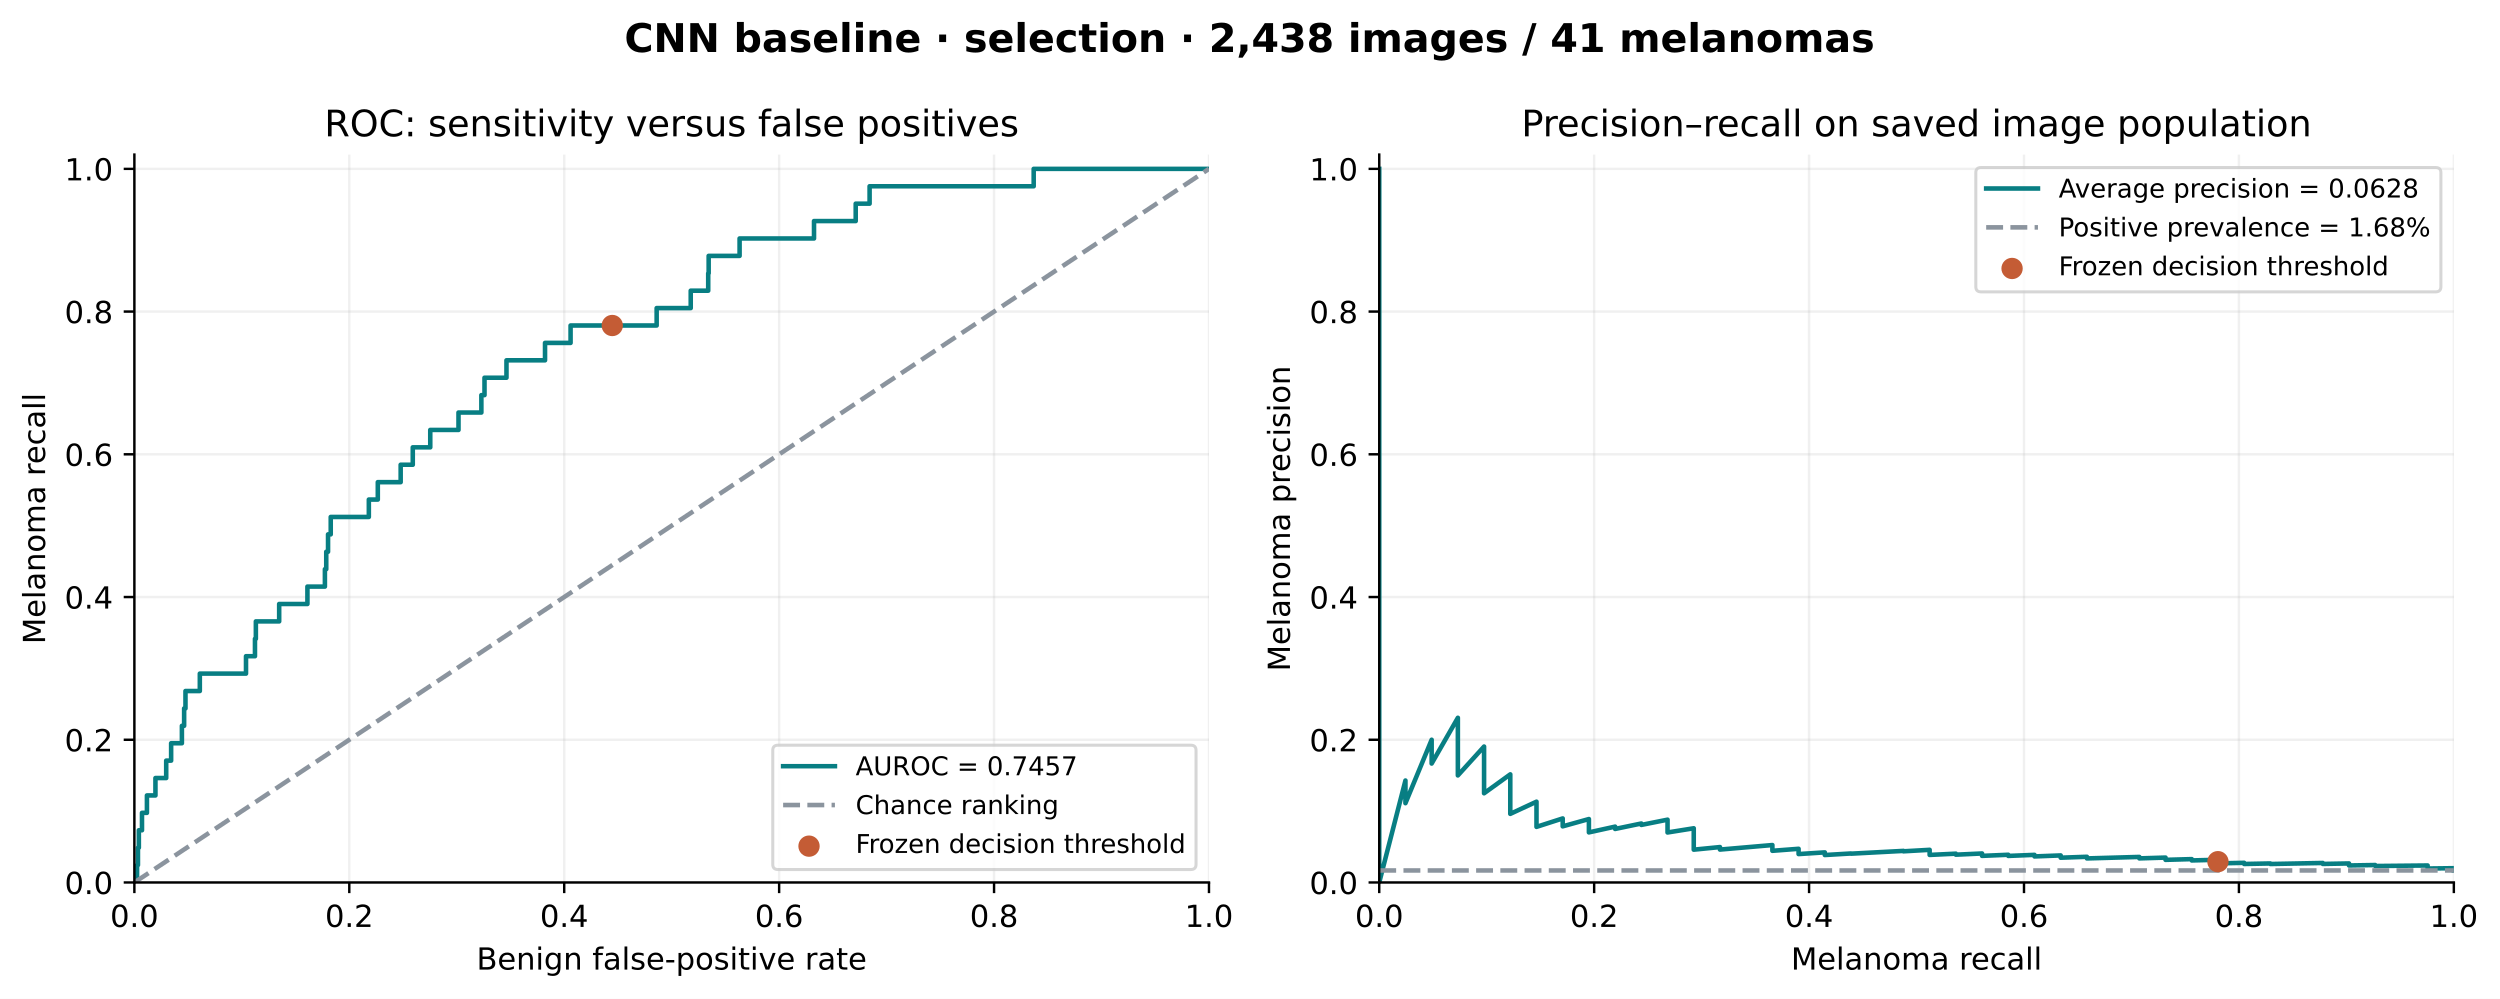
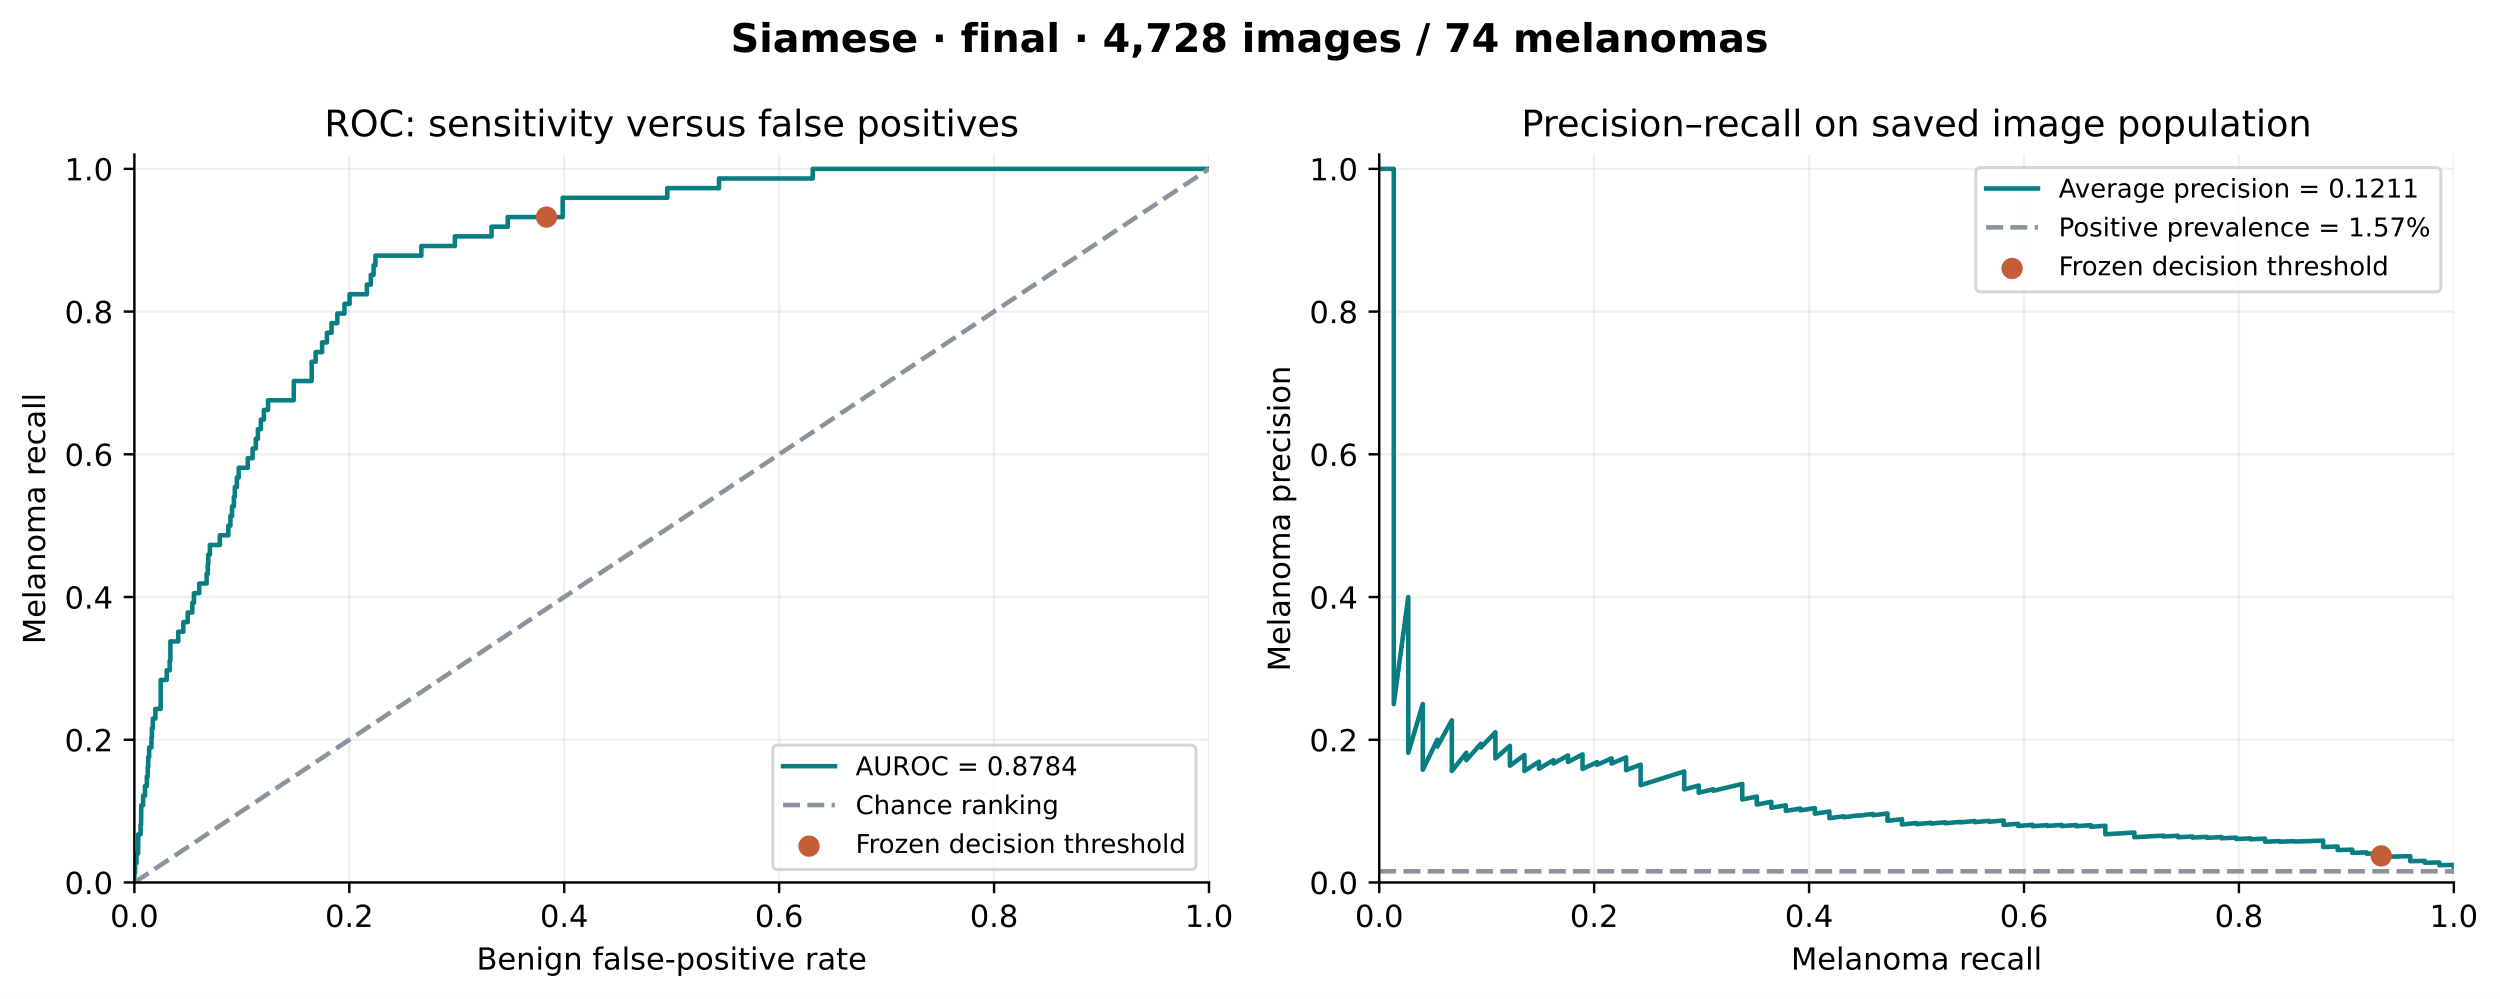
<svg xmlns="http://www.w3.org/2000/svg" xmlns:xlink="http://www.w3.org/1999/xlink" width="820.573pt" height="327.854pt" viewBox="0 0 820.573 327.854" version="1.1">
  <defs>
    <style type="text/css">*{stroke-linejoin: round; stroke-linecap: butt}</style>
  </defs>
  <g id="figure_1">
    <g id="patch_1">
      <path d="M 0 327.854  L 820.573 327.854  L 820.573 0  L 0 0  z " style="fill: #ffffff" />
    </g>
    <g id="axes_1">
      <g id="patch_2">
        <path d="M 44.104 289.654  L 396.822 289.654  L 396.822 50.739  L 44.104 50.739  z " style="fill: #ffffff" />
      </g>
      <g id="matplotlib.axis_1">
        <g id="xtick_1">
          <g id="line2d_1">
            <path d="M 44.104 289.654  L 44.104 50.739  " clip-path="url(#p0e0fc84653)" style="fill: none; stroke: #b0b0b0; stroke-opacity: 0.18; stroke-width: 0.8; stroke-linecap: square" />
          </g>
          <g id="line2d_2">
            <defs>
              <path id="m1077eda942" d="M 0 0  L 0 3.5  " style="stroke: #000000; stroke-width: 0.8" />
            </defs>
            <g>
              <use xlink:href="#m1077eda942" x="44.104" y="289.654" style="stroke: #000000; stroke-width: 0.8" />
            </g>
          </g>
          <g id="text_1">
            <text style="font-size: 10px; font-family: 'DejaVu Sans', 'Bitstream Vera Sans', 'Computer Modern Sans Serif', 'Lucida Grande', 'Verdana', 'Geneva', 'Lucid', 'Arial', 'Helvetica', 'Avant Garde', sans-serif; text-anchor: middle" x="44.104" y="304.251" transform="rotate(-0 44.10391 304.2513)">0.0</text>
          </g>
        </g>
        <g id="xtick_2">
          <g id="line2d_3">
            <path d="M 114.647 289.654  L 114.647 50.739  " clip-path="url(#p0e0fc84653)" style="fill: none; stroke: #b0b0b0; stroke-opacity: 0.18; stroke-width: 0.8; stroke-linecap: square" />
          </g>
          <g id="line2d_4">
            <g>
              <use xlink:href="#m1077eda942" x="114.647" y="289.654" style="stroke: #000000; stroke-width: 0.8" />
            </g>
          </g>
          <g id="text_2">
            <text style="font-size: 10px; font-family: 'DejaVu Sans', 'Bitstream Vera Sans', 'Computer Modern Sans Serif', 'Lucida Grande', 'Verdana', 'Geneva', 'Lucid', 'Arial', 'Helvetica', 'Avant Garde', sans-serif; text-anchor: middle" x="114.647" y="304.251" transform="rotate(-0 114.6474 304.2513)">0.2</text>
          </g>
        </g>
        <g id="xtick_3">
          <g id="line2d_5">
            <path d="M 185.191 289.654  L 185.191 50.739  " clip-path="url(#p0e0fc84653)" style="fill: none; stroke: #b0b0b0; stroke-opacity: 0.18; stroke-width: 0.8; stroke-linecap: square" />
          </g>
          <g id="line2d_6">
            <g>
              <use xlink:href="#m1077eda942" x="185.191" y="289.654" style="stroke: #000000; stroke-width: 0.8" />
            </g>
          </g>
          <g id="text_3">
            <text style="font-size: 10px; font-family: 'DejaVu Sans', 'Bitstream Vera Sans', 'Computer Modern Sans Serif', 'Lucida Grande', 'Verdana', 'Geneva', 'Lucid', 'Arial', 'Helvetica', 'Avant Garde', sans-serif; text-anchor: middle" x="185.191" y="304.251" transform="rotate(-0 185.191 304.2513)">0.4</text>
          </g>
        </g>
        <g id="xtick_4">
          <g id="line2d_7">
            <path d="M 255.734 289.654  L 255.734 50.739  " clip-path="url(#p0e0fc84653)" style="fill: none; stroke: #b0b0b0; stroke-opacity: 0.18; stroke-width: 0.8; stroke-linecap: square" />
          </g>
          <g id="line2d_8">
            <g>
              <use xlink:href="#m1077eda942" x="255.734" y="289.654" style="stroke: #000000; stroke-width: 0.8" />
            </g>
          </g>
          <g id="text_4">
            <text style="font-size: 10px; font-family: 'DejaVu Sans', 'Bitstream Vera Sans', 'Computer Modern Sans Serif', 'Lucida Grande', 'Verdana', 'Geneva', 'Lucid', 'Arial', 'Helvetica', 'Avant Garde', sans-serif; text-anchor: middle" x="255.734" y="304.251" transform="rotate(-0 255.7345 304.2513)">0.6</text>
          </g>
        </g>
        <g id="xtick_5">
          <g id="line2d_9">
            <path d="M 326.278 289.654  L 326.278 50.739  " clip-path="url(#p0e0fc84653)" style="fill: none; stroke: #b0b0b0; stroke-opacity: 0.18; stroke-width: 0.8; stroke-linecap: square" />
          </g>
          <g id="line2d_10">
            <g>
              <use xlink:href="#m1077eda942" x="326.278" y="289.654" style="stroke: #000000; stroke-width: 0.8" />
            </g>
          </g>
          <g id="text_5">
            <text style="font-size: 10px; font-family: 'DejaVu Sans', 'Bitstream Vera Sans', 'Computer Modern Sans Serif', 'Lucida Grande', 'Verdana', 'Geneva', 'Lucid', 'Arial', 'Helvetica', 'Avant Garde', sans-serif; text-anchor: middle" x="326.278" y="304.251" transform="rotate(-0 326.278 304.2513)">0.8</text>
          </g>
        </g>
        <g id="xtick_6">
          <g id="line2d_11">
            <path d="M 396.822 289.654  L 396.822 50.739  " clip-path="url(#p0e0fc84653)" style="fill: none; stroke: #b0b0b0; stroke-opacity: 0.18; stroke-width: 0.8; stroke-linecap: square" />
          </g>
          <g id="line2d_12">
            <g>
              <use xlink:href="#m1077eda942" x="396.822" y="289.654" style="stroke: #000000; stroke-width: 0.8" />
            </g>
          </g>
          <g id="text_6">
            <text style="font-size: 10px; font-family: 'DejaVu Sans', 'Bitstream Vera Sans', 'Computer Modern Sans Serif', 'Lucida Grande', 'Verdana', 'Geneva', 'Lucid', 'Arial', 'Helvetica', 'Avant Garde', sans-serif; text-anchor: middle" x="396.822" y="304.251" transform="rotate(-0 396.8216 304.2513)">1.0</text>
          </g>
        </g>
        <g id="text_7">
          <text style="font-size: 10px; font-family: 'DejaVu Sans', 'Bitstream Vera Sans', 'Computer Modern Sans Serif', 'Lucida Grande', 'Verdana', 'Geneva', 'Lucid', 'Arial', 'Helvetica', 'Avant Garde', sans-serif; text-anchor: middle" x="220.463" y="318.252" transform="rotate(-0 220.4627 318.2521)">Benign false-positive rate</text>
        </g>
      </g>
      <g id="matplotlib.axis_2">
        <g id="ytick_1">
          <g id="line2d_13">
            <path d="M 44.104 289.654  L 396.822 289.654  " clip-path="url(#p0e0fc84653)" style="fill: none; stroke: #b0b0b0; stroke-opacity: 0.18; stroke-width: 0.8; stroke-linecap: square" />
          </g>
          <g id="line2d_14">
            <defs>
              <path id="m464cf8902a" d="M 0 0  L -3.5 0  " style="stroke: #000000; stroke-width: 0.8" />
            </defs>
            <g>
              <use xlink:href="#m464cf8902a" x="44.104" y="289.654" style="stroke: #000000; stroke-width: 0.8" />
            </g>
          </g>
          <g id="text_8">
            <text style="font-size: 10px; font-family: 'DejaVu Sans', 'Bitstream Vera Sans', 'Computer Modern Sans Serif', 'Lucida Grande', 'Verdana', 'Geneva', 'Lucid', 'Arial', 'Helvetica', 'Avant Garde', sans-serif; text-anchor: end" x="37.104" y="293.452" transform="rotate(-0 37.10391 293.4525)">0.0</text>
          </g>
        </g>
        <g id="ytick_2">
          <g id="line2d_15">
            <path d="M 44.104 242.808  L 396.822 242.808  " clip-path="url(#p0e0fc84653)" style="fill: none; stroke: #b0b0b0; stroke-opacity: 0.18; stroke-width: 0.8; stroke-linecap: square" />
          </g>
          <g id="line2d_16">
            <g>
              <use xlink:href="#m464cf8902a" x="44.104" y="242.808" style="stroke: #000000; stroke-width: 0.8" />
            </g>
          </g>
          <g id="text_9">
            <text style="font-size: 10px; font-family: 'DejaVu Sans', 'Bitstream Vera Sans', 'Computer Modern Sans Serif', 'Lucida Grande', 'Verdana', 'Geneva', 'Lucid', 'Arial', 'Helvetica', 'Avant Garde', sans-serif; text-anchor: end" x="37.104" y="246.606" transform="rotate(-0 37.10391 246.6065)">0.2</text>
          </g>
        </g>
        <g id="ytick_3">
          <g id="line2d_17">
            <path d="M 44.104 195.962  L 396.822 195.962  " clip-path="url(#p0e0fc84653)" style="fill: none; stroke: #b0b0b0; stroke-opacity: 0.18; stroke-width: 0.8; stroke-linecap: square" />
          </g>
          <g id="line2d_18">
            <g>
              <use xlink:href="#m464cf8902a" x="44.104" y="195.962" style="stroke: #000000; stroke-width: 0.8" />
            </g>
          </g>
          <g id="text_10">
            <text style="font-size: 10px; font-family: 'DejaVu Sans', 'Bitstream Vera Sans', 'Computer Modern Sans Serif', 'Lucida Grande', 'Verdana', 'Geneva', 'Lucid', 'Arial', 'Helvetica', 'Avant Garde', sans-serif; text-anchor: end" x="37.104" y="199.76" transform="rotate(-0 37.10391 199.7605)">0.4</text>
          </g>
        </g>
        <g id="ytick_4">
          <g id="line2d_19">
            <path d="M 44.104 149.116  L 396.822 149.116  " clip-path="url(#p0e0fc84653)" style="fill: none; stroke: #b0b0b0; stroke-opacity: 0.18; stroke-width: 0.8; stroke-linecap: square" />
          </g>
          <g id="line2d_20">
            <g>
              <use xlink:href="#m464cf8902a" x="44.104" y="149.116" style="stroke: #000000; stroke-width: 0.8" />
            </g>
          </g>
          <g id="text_11">
            <text style="font-size: 10px; font-family: 'DejaVu Sans', 'Bitstream Vera Sans', 'Computer Modern Sans Serif', 'Lucida Grande', 'Verdana', 'Geneva', 'Lucid', 'Arial', 'Helvetica', 'Avant Garde', sans-serif; text-anchor: end" x="37.104" y="152.914" transform="rotate(-0 37.10391 152.9145)">0.6</text>
          </g>
        </g>
        <g id="ytick_5">
          <g id="line2d_21">
            <path d="M 44.104 102.27  L 396.822 102.27  " clip-path="url(#p0e0fc84653)" style="fill: none; stroke: #b0b0b0; stroke-opacity: 0.18; stroke-width: 0.8; stroke-linecap: square" />
          </g>
          <g id="line2d_22">
            <g>
              <use xlink:href="#m464cf8902a" x="44.104" y="102.27" style="stroke: #000000; stroke-width: 0.8" />
            </g>
          </g>
          <g id="text_12">
            <text style="font-size: 10px; font-family: 'DejaVu Sans', 'Bitstream Vera Sans', 'Computer Modern Sans Serif', 'Lucida Grande', 'Verdana', 'Geneva', 'Lucid', 'Arial', 'Helvetica', 'Avant Garde', sans-serif; text-anchor: end" x="37.104" y="106.068" transform="rotate(-0 37.10391 106.0685)">0.8</text>
          </g>
        </g>
        <g id="ytick_6">
          <g id="line2d_23">
            <path d="M 44.104 55.424  L 396.822 55.424  " clip-path="url(#p0e0fc84653)" style="fill: none; stroke: #b0b0b0; stroke-opacity: 0.18; stroke-width: 0.8; stroke-linecap: square" />
          </g>
          <g id="line2d_24">
            <g>
              <use xlink:href="#m464cf8902a" x="44.104" y="55.424" style="stroke: #000000; stroke-width: 0.8" />
            </g>
          </g>
          <g id="text_13">
            <text style="font-size: 10px; font-family: 'DejaVu Sans', 'Bitstream Vera Sans', 'Computer Modern Sans Serif', 'Lucida Grande', 'Verdana', 'Geneva', 'Lucid', 'Arial', 'Helvetica', 'Avant Garde', sans-serif; text-anchor: end" x="37.104" y="59.222" transform="rotate(-0 37.10391 59.22248)">1.0</text>
          </g>
        </g>
        <g id="text_14">
          <text style="font-size: 10px; font-family: 'DejaVu Sans', 'Bitstream Vera Sans', 'Computer Modern Sans Serif', 'Lucida Grande', 'Verdana', 'Geneva', 'Lucid', 'Arial', 'Helvetica', 'Avant Garde', sans-serif; text-anchor: middle" x="14.798" y="170.196" transform="rotate(-90 14.79844 170.1964)">Melanoma recall</text>
        </g>
      </g>
      <g id="line2d_25">
-         <path d="M 44.104 289.654  L 44.251 289.654  L 44.987 289.654  L 44.987 283.941  L 45.281 283.941  L 45.281 278.228  L 45.575 278.228  L 45.575 272.515  L 46.605 272.515  L 46.605 266.802  L 48.224 266.802  L 48.224 261.089  L 51.02 261.089  L 51.02 255.376  L 54.552 255.376  L 54.552 249.663  L 56.17 249.663  L 56.17 243.95  L 59.702 243.95  L 59.702 238.237  L 60.438 238.237  L 60.438 232.524  L 60.879 232.524  L 60.879 226.811  L 65.588 226.811  L 65.588 221.099  L 80.744 221.099  L 80.744 215.386  L 83.687 215.386  L 83.687 209.673  L 83.981 209.673  L 83.981 203.96  L 91.633 203.96  L 91.633 198.247  L 100.904 198.247  L 100.904 192.534  L 106.642 192.534  L 106.642 186.821  L 107.084 186.821  L 107.084 181.108  L 107.673 181.108  L 107.673 175.395  L 108.555 175.395  L 108.555 169.682  L 121.063 169.682  L 121.063 163.969  L 124.006 163.969  L 124.006 158.256  L 131.511 158.256  L 131.511 152.543  L 135.484 152.543  L 135.484 146.83  L 141.223 146.83  L 141.223 141.118  L 150.493 141.118  L 150.493 135.405  L 157.998 135.405  L 157.998 129.692  L 159.028 129.692  L 159.028 123.979  L 166.238 123.979  L 166.238 118.266  L 178.893 118.266  L 178.893 112.553  L 187.28 112.553  L 187.28 106.84  L 213.62 106.84  L 213.915 106.84  L 215.533 106.84  L 215.533 101.127  L 226.717 101.127  L 226.717 95.414  L 232.455 95.414  L 232.455 89.701  L 232.603 89.701  L 232.603 83.988  L 242.756 83.988  L 242.756 78.275  L 267.183 78.275  L 267.183 72.562  L 280.868 72.562  L 280.868 66.85  L 285.429 66.85  L 285.429 61.137  L 339.286 61.137  L 339.286 55.424  L 396.822 55.424  " clip-path="url(#p0e0fc84653)" style="fill: none; stroke: #087e83; stroke-width: 1.5; stroke-linecap: square" />
+         <path d="M 44.104 289.654  L 44.104 286.488  L 44.331 286.488  L 44.331 283.323  L 44.786 283.323  L 44.786 280.158  L 45.317 280.158  L 45.392 273.827  L 46.15 273.827  L 46.15 270.662  L 46.302 270.662  L 46.378 264.331  L 46.984 264.331  L 46.984 261.166  L 47.59 261.166  L 47.59 258.001  L 48.196 258.001  L 48.196 254.836  L 48.5 254.836  L 48.5 251.67  L 48.651 251.67  L 48.651 248.505  L 48.954 248.505  L 48.954 245.34  L 49.712 245.34  L 49.712 242.175  L 49.864 242.175  L 49.864 239.009  L 50.167 239.009  L 50.167 235.844  L 51.001 235.844  L 51.001 232.679  L 52.744 232.679  L 52.744 223.183  L 54.714 223.183  L 54.714 220.018  L 55.699 220.018  L 55.699 216.852  L 55.927 216.852  L 55.927 210.522  L 58.504 210.522  L 58.504 207.357  L 60.171 207.357  L 60.171 204.191  L 61.611 204.191  L 61.611 201.026  L 63.127 201.026  L 63.127 197.861  L 63.657 197.861  L 63.657 194.696  L 65.4 194.696  L 65.4 191.53  L 67.826 191.53  L 67.826 188.365  L 68.205 188.365  L 68.205 185.2  L 68.356 185.2  L 68.356 182.034  L 68.887 182.034  L 68.887 178.869  L 72.145 178.869  L 72.145 175.704  L 74.95 175.704  L 74.95 172.539  L 75.632 172.539  L 75.632 169.373  L 76.162 169.373  L 76.162 166.208  L 76.769 166.208  L 76.769 163.043  L 77.072 163.043  L 77.072 159.878  L 77.754 159.878  L 77.754 156.712  L 78.36 156.712  L 78.36 153.547  L 81.316 153.547  L 81.316 150.382  L 82.907 150.382  L 82.907 147.216  L 83.968 147.216  L 83.968 144.051  L 84.651 144.051  L 84.651 140.886  L 85.636 140.886  L 85.636 137.721  L 86.621 137.721  L 86.621 134.555  L 87.985 134.555  L 87.985 131.39  L 96.398 131.39  L 96.473 125.06  L 102.309 125.06  L 102.309 118.729  L 103.598 118.729  L 103.598 115.564  L 105.72 115.564  L 105.72 112.399  L 107.311 112.399  L 107.311 109.233  L 108.827 109.233  L 108.827 106.068  L 110.722 106.068  L 110.722 102.903  L 113.071 102.903  L 113.071 99.737  L 114.738 99.737  L 114.738 96.572  L 120.422 96.572  L 120.422 93.407  L 121.711 93.407  L 121.711 90.242  L 122.62 90.242  L 122.62 87.076  L 123.227 87.076  L 123.227 83.911  L 138.308 83.911  L 138.308 80.746  L 149.298 80.746  L 149.298 77.581  L 161.348 77.581  L 161.348 74.415  L 166.653 74.415  L 166.653 71.25  L 184.691 71.25  L 184.691 64.919  L 219.023 64.919  L 219.023 61.754  L 235.999 61.754  L 235.999 58.589  L 266.769 58.589  L 266.769 55.424  L 396.822 55.424  L 396.822 55.424  " clip-path="url(#p0e0fc84653)" style="fill: none; stroke: #087e83; stroke-width: 1.5; stroke-linecap: square" />
      </g>
      <g id="line2d_26">
        <path d="M 44.104 289.654  L 396.822 55.424  " clip-path="url(#p0e0fc84653)" style="fill: none; stroke-dasharray: 5.55,2.4; stroke-dashoffset: 0; stroke: #8b949e; stroke-width: 1.5" />
      </g>
      <g id="patch_3">
        <path d="M 44.104 289.654  L 44.104 50.739  " style="fill: none; stroke: #000000; stroke-width: 0.8; stroke-linejoin: miter; stroke-linecap: square" />
      </g>
      <g id="patch_4">
        <path d="M 44.104 289.654  L 396.822 289.654  " style="fill: none; stroke: #000000; stroke-width: 0.8; stroke-linejoin: miter; stroke-linecap: square" />
      </g>
      <g id="PathCollection_1">
        <defs>
          <path id="mec56e2cdd9" d="M 0 3  C 0.796 3 1.559 2.684 2.121 2.121  C 2.684 1.559 3 0.796 3 0  C 3 -0.796 2.684 -1.559 2.121 -2.121  C 1.559 -2.684 0.796 -3 0 -3  C -0.796 -3 -1.559 -2.684 -2.121 -2.121  C -2.684 -1.559 -3 -0.796 -3 0  C -3 0.796 -2.684 1.559 -2.121 2.121  C -1.559 2.684 -0.796 3 0 3  z " style="stroke: #c45c35" />
        </defs>
        <g clip-path="url(#p0e0fc84653)">
-           <use xlink:href="#mec56e2cdd9" x="200.965" y="106.84" style="fill: #c45c35; stroke: #c45c35" />
+           <use xlink:href="#mec56e2cdd9" x="179.386" y="71.25" style="fill: #c45c35; stroke: #c45c35" />
        </g>
      </g>
      <g id="text_15">
        <text style="font-size: 12px; font-family: 'DejaVu Sans', 'Bitstream Vera Sans', 'Computer Modern Sans Serif', 'Lucida Grande', 'Verdana', 'Geneva', 'Lucid', 'Arial', 'Helvetica', 'Avant Garde', sans-serif; text-anchor: middle" x="220.463" y="44.739" transform="rotate(-0 220.4627 44.73905)">ROC: sensitivity versus false positives</text>
      </g>
      <g id="legend_1">
        <g id="patch_5">
          <path d="M 255.344 285.404  L 390.872 285.404  Q 392.572 285.404 392.572 283.704  L 392.572 246.302  Q 392.572 244.602 390.872 244.602  L 255.344 244.602  Q 253.644 244.602 253.644 246.302  L 253.644 283.704  Q 253.644 285.404 255.344 285.404  z " style="fill: #ffffff; opacity: 0.8; stroke: #cccccc; stroke-linejoin: miter" />
        </g>
        <g id="line2d_27">
          <path d="M 257.044 251.485  L 265.544 251.485  L 274.044 251.485  " style="fill: none; stroke: #087e83; stroke-width: 1.5; stroke-linecap: square" />
        </g>
        <g id="text_16">
-           <text style="font-size: 8.5px; font-family: 'DejaVu Sans', 'Bitstream Vera Sans', 'Computer Modern Sans Serif', 'Lucida Grande', 'Verdana', 'Geneva', 'Lucid', 'Arial', 'Helvetica', 'Avant Garde', sans-serif; text-anchor: start" x="280.844" y="254.46" transform="rotate(-0 280.8444 254.4603)">AUROC = 0.7457</text>
+           <text style="font-size: 8.5px; font-family: 'DejaVu Sans', 'Bitstream Vera Sans', 'Computer Modern Sans Serif', 'Lucida Grande', 'Verdana', 'Geneva', 'Lucid', 'Arial', 'Helvetica', 'Avant Garde', sans-serif; text-anchor: start" x="280.844" y="254.46" transform="rotate(-0 280.8444 254.4603)">AUROC = 0.8784</text>
        </g>
        <g id="line2d_28">
          <path d="M 257.044 264.236  L 265.544 264.236  L 274.044 264.236  " style="fill: none; stroke-dasharray: 5.55,2.4; stroke-dashoffset: 0; stroke: #8b949e; stroke-width: 1.5" />
        </g>
        <g id="text_17">
          <text style="font-size: 8.5px; font-family: 'DejaVu Sans', 'Bitstream Vera Sans', 'Computer Modern Sans Serif', 'Lucida Grande', 'Verdana', 'Geneva', 'Lucid', 'Arial', 'Helvetica', 'Avant Garde', sans-serif; text-anchor: start" x="280.844" y="267.211" transform="rotate(-0 280.8444 267.211)">Chance ranking</text>
        </g>
        <g id="PathCollection_2">
          <g>
            <use xlink:href="#mec56e2cdd9" x="265.544" y="277.73" style="fill: #c45c35; stroke: #c45c35" />
          </g>
        </g>
        <g id="text_18">
          <text style="font-size: 8.5px; font-family: 'DejaVu Sans', 'Bitstream Vera Sans', 'Computer Modern Sans Serif', 'Lucida Grande', 'Verdana', 'Geneva', 'Lucid', 'Arial', 'Helvetica', 'Avant Garde', sans-serif; text-anchor: start" x="280.844" y="279.962" transform="rotate(-0 280.8444 279.9617)">Frozen decision threshold</text>
        </g>
      </g>
    </g>
    <g id="axes_2">
      <g id="patch_6">
        <path d="M 452.704 289.654  L 805.422 289.654  L 805.422 50.739  L 452.704 50.739  z " style="fill: #ffffff" />
      </g>
      <g id="matplotlib.axis_3">
        <g id="xtick_7">
          <g id="line2d_29">
            <path d="M 452.704 289.654  L 452.704 50.739  " clip-path="url(#p3bf6900cdc)" style="fill: none; stroke: #b0b0b0; stroke-opacity: 0.18; stroke-width: 0.8; stroke-linecap: square" />
          </g>
          <g id="line2d_30">
            <g>
              <use xlink:href="#m1077eda942" x="452.704" y="289.654" style="stroke: #000000; stroke-width: 0.8" />
            </g>
          </g>
          <g id="text_19">
            <text style="font-size: 10px; font-family: 'DejaVu Sans', 'Bitstream Vera Sans', 'Computer Modern Sans Serif', 'Lucida Grande', 'Verdana', 'Geneva', 'Lucid', 'Arial', 'Helvetica', 'Avant Garde', sans-serif; text-anchor: middle" x="452.704" y="304.251" transform="rotate(-0 452.7039 304.2513)">0.0</text>
          </g>
        </g>
        <g id="xtick_8">
          <g id="line2d_31">
            <path d="M 523.247 289.654  L 523.247 50.739  " clip-path="url(#p3bf6900cdc)" style="fill: none; stroke: #b0b0b0; stroke-opacity: 0.18; stroke-width: 0.8; stroke-linecap: square" />
          </g>
          <g id="line2d_32">
            <g>
              <use xlink:href="#m1077eda942" x="523.247" y="289.654" style="stroke: #000000; stroke-width: 0.8" />
            </g>
          </g>
          <g id="text_20">
            <text style="font-size: 10px; font-family: 'DejaVu Sans', 'Bitstream Vera Sans', 'Computer Modern Sans Serif', 'Lucida Grande', 'Verdana', 'Geneva', 'Lucid', 'Arial', 'Helvetica', 'Avant Garde', sans-serif; text-anchor: middle" x="523.247" y="304.251" transform="rotate(-0 523.2474 304.2513)">0.2</text>
          </g>
        </g>
        <g id="xtick_9">
          <g id="line2d_33">
            <path d="M 593.791 289.654  L 593.791 50.739  " clip-path="url(#p3bf6900cdc)" style="fill: none; stroke: #b0b0b0; stroke-opacity: 0.18; stroke-width: 0.8; stroke-linecap: square" />
          </g>
          <g id="line2d_34">
            <g>
              <use xlink:href="#m1077eda942" x="593.791" y="289.654" style="stroke: #000000; stroke-width: 0.8" />
            </g>
          </g>
          <g id="text_21">
            <text style="font-size: 10px; font-family: 'DejaVu Sans', 'Bitstream Vera Sans', 'Computer Modern Sans Serif', 'Lucida Grande', 'Verdana', 'Geneva', 'Lucid', 'Arial', 'Helvetica', 'Avant Garde', sans-serif; text-anchor: middle" x="593.791" y="304.251" transform="rotate(-0 593.791 304.2513)">0.4</text>
          </g>
        </g>
        <g id="xtick_10">
          <g id="line2d_35">
            <path d="M 664.335 289.654  L 664.335 50.739  " clip-path="url(#p3bf6900cdc)" style="fill: none; stroke: #b0b0b0; stroke-opacity: 0.18; stroke-width: 0.8; stroke-linecap: square" />
          </g>
          <g id="line2d_36">
            <g>
              <use xlink:href="#m1077eda942" x="664.335" y="289.654" style="stroke: #000000; stroke-width: 0.8" />
            </g>
          </g>
          <g id="text_22">
            <text style="font-size: 10px; font-family: 'DejaVu Sans', 'Bitstream Vera Sans', 'Computer Modern Sans Serif', 'Lucida Grande', 'Verdana', 'Geneva', 'Lucid', 'Arial', 'Helvetica', 'Avant Garde', sans-serif; text-anchor: middle" x="664.335" y="304.251" transform="rotate(-0 664.3345 304.2513)">0.6</text>
          </g>
        </g>
        <g id="xtick_11">
          <g id="line2d_37">
            <path d="M 734.878 289.654  L 734.878 50.739  " clip-path="url(#p3bf6900cdc)" style="fill: none; stroke: #b0b0b0; stroke-opacity: 0.18; stroke-width: 0.8; stroke-linecap: square" />
          </g>
          <g id="line2d_38">
            <g>
              <use xlink:href="#m1077eda942" x="734.878" y="289.654" style="stroke: #000000; stroke-width: 0.8" />
            </g>
          </g>
          <g id="text_23">
            <text style="font-size: 10px; font-family: 'DejaVu Sans', 'Bitstream Vera Sans', 'Computer Modern Sans Serif', 'Lucida Grande', 'Verdana', 'Geneva', 'Lucid', 'Arial', 'Helvetica', 'Avant Garde', sans-serif; text-anchor: middle" x="734.878" y="304.251" transform="rotate(-0 734.878 304.2513)">0.8</text>
          </g>
        </g>
        <g id="xtick_12">
          <g id="line2d_39">
            <path d="M 805.422 289.654  L 805.422 50.739  " clip-path="url(#p3bf6900cdc)" style="fill: none; stroke: #b0b0b0; stroke-opacity: 0.18; stroke-width: 0.8; stroke-linecap: square" />
          </g>
          <g id="line2d_40">
            <g>
              <use xlink:href="#m1077eda942" x="805.422" y="289.654" style="stroke: #000000; stroke-width: 0.8" />
            </g>
          </g>
          <g id="text_24">
            <text style="font-size: 10px; font-family: 'DejaVu Sans', 'Bitstream Vera Sans', 'Computer Modern Sans Serif', 'Lucida Grande', 'Verdana', 'Geneva', 'Lucid', 'Arial', 'Helvetica', 'Avant Garde', sans-serif; text-anchor: middle" x="805.422" y="304.251" transform="rotate(-0 805.4216 304.2513)">1.0</text>
          </g>
        </g>
        <g id="text_25">
          <text style="font-size: 10px; font-family: 'DejaVu Sans', 'Bitstream Vera Sans', 'Computer Modern Sans Serif', 'Lucida Grande', 'Verdana', 'Geneva', 'Lucid', 'Arial', 'Helvetica', 'Avant Garde', sans-serif; text-anchor: middle" x="629.063" y="318.252" transform="rotate(-0 629.0627 318.2521)">Melanoma recall</text>
        </g>
      </g>
      <g id="matplotlib.axis_4">
        <g id="ytick_7">
          <g id="line2d_41">
            <path d="M 452.704 289.654  L 805.422 289.654  " clip-path="url(#p3bf6900cdc)" style="fill: none; stroke: #b0b0b0; stroke-opacity: 0.18; stroke-width: 0.8; stroke-linecap: square" />
          </g>
          <g id="line2d_42">
            <g>
              <use xlink:href="#m464cf8902a" x="452.704" y="289.654" style="stroke: #000000; stroke-width: 0.8" />
            </g>
          </g>
          <g id="text_26">
            <text style="font-size: 10px; font-family: 'DejaVu Sans', 'Bitstream Vera Sans', 'Computer Modern Sans Serif', 'Lucida Grande', 'Verdana', 'Geneva', 'Lucid', 'Arial', 'Helvetica', 'Avant Garde', sans-serif; text-anchor: end" x="445.704" y="293.452" transform="rotate(-0 445.7039 293.4525)">0.0</text>
          </g>
        </g>
        <g id="ytick_8">
          <g id="line2d_43">
            <path d="M 452.704 242.808  L 805.422 242.808  " clip-path="url(#p3bf6900cdc)" style="fill: none; stroke: #b0b0b0; stroke-opacity: 0.18; stroke-width: 0.8; stroke-linecap: square" />
          </g>
          <g id="line2d_44">
            <g>
              <use xlink:href="#m464cf8902a" x="452.704" y="242.808" style="stroke: #000000; stroke-width: 0.8" />
            </g>
          </g>
          <g id="text_27">
            <text style="font-size: 10px; font-family: 'DejaVu Sans', 'Bitstream Vera Sans', 'Computer Modern Sans Serif', 'Lucida Grande', 'Verdana', 'Geneva', 'Lucid', 'Arial', 'Helvetica', 'Avant Garde', sans-serif; text-anchor: end" x="445.704" y="246.606" transform="rotate(-0 445.7039 246.6065)">0.2</text>
          </g>
        </g>
        <g id="ytick_9">
          <g id="line2d_45">
            <path d="M 452.704 195.962  L 805.422 195.962  " clip-path="url(#p3bf6900cdc)" style="fill: none; stroke: #b0b0b0; stroke-opacity: 0.18; stroke-width: 0.8; stroke-linecap: square" />
          </g>
          <g id="line2d_46">
            <g>
              <use xlink:href="#m464cf8902a" x="452.704" y="195.962" style="stroke: #000000; stroke-width: 0.8" />
            </g>
          </g>
          <g id="text_28">
            <text style="font-size: 10px; font-family: 'DejaVu Sans', 'Bitstream Vera Sans', 'Computer Modern Sans Serif', 'Lucida Grande', 'Verdana', 'Geneva', 'Lucid', 'Arial', 'Helvetica', 'Avant Garde', sans-serif; text-anchor: end" x="445.704" y="199.76" transform="rotate(-0 445.7039 199.7605)">0.4</text>
          </g>
        </g>
        <g id="ytick_10">
          <g id="line2d_47">
            <path d="M 452.704 149.116  L 805.422 149.116  " clip-path="url(#p3bf6900cdc)" style="fill: none; stroke: #b0b0b0; stroke-opacity: 0.18; stroke-width: 0.8; stroke-linecap: square" />
          </g>
          <g id="line2d_48">
            <g>
              <use xlink:href="#m464cf8902a" x="452.704" y="149.116" style="stroke: #000000; stroke-width: 0.8" />
            </g>
          </g>
          <g id="text_29">
            <text style="font-size: 10px; font-family: 'DejaVu Sans', 'Bitstream Vera Sans', 'Computer Modern Sans Serif', 'Lucida Grande', 'Verdana', 'Geneva', 'Lucid', 'Arial', 'Helvetica', 'Avant Garde', sans-serif; text-anchor: end" x="445.704" y="152.914" transform="rotate(-0 445.7039 152.9145)">0.6</text>
          </g>
        </g>
        <g id="ytick_11">
          <g id="line2d_49">
            <path d="M 452.704 102.27  L 805.422 102.27  " clip-path="url(#p3bf6900cdc)" style="fill: none; stroke: #b0b0b0; stroke-opacity: 0.18; stroke-width: 0.8; stroke-linecap: square" />
          </g>
          <g id="line2d_50">
            <g>
              <use xlink:href="#m464cf8902a" x="452.704" y="102.27" style="stroke: #000000; stroke-width: 0.8" />
            </g>
          </g>
          <g id="text_30">
            <text style="font-size: 10px; font-family: 'DejaVu Sans', 'Bitstream Vera Sans', 'Computer Modern Sans Serif', 'Lucida Grande', 'Verdana', 'Geneva', 'Lucid', 'Arial', 'Helvetica', 'Avant Garde', sans-serif; text-anchor: end" x="445.704" y="106.068" transform="rotate(-0 445.7039 106.0685)">0.8</text>
          </g>
        </g>
        <g id="ytick_12">
          <g id="line2d_51">
            <path d="M 452.704 55.424  L 805.422 55.424  " clip-path="url(#p3bf6900cdc)" style="fill: none; stroke: #b0b0b0; stroke-opacity: 0.18; stroke-width: 0.8; stroke-linecap: square" />
          </g>
          <g id="line2d_52">
            <g>
              <use xlink:href="#m464cf8902a" x="452.704" y="55.424" style="stroke: #000000; stroke-width: 0.8" />
            </g>
          </g>
          <g id="text_31">
            <text style="font-size: 10px; font-family: 'DejaVu Sans', 'Bitstream Vera Sans', 'Computer Modern Sans Serif', 'Lucida Grande', 'Verdana', 'Geneva', 'Lucid', 'Arial', 'Helvetica', 'Avant Garde', sans-serif; text-anchor: end" x="445.704" y="59.222" transform="rotate(-0 445.7039 59.22248)">1.0</text>
          </g>
        </g>
        <g id="text_32">
          <text style="font-size: 10px; font-family: 'DejaVu Sans', 'Bitstream Vera Sans', 'Computer Modern Sans Serif', 'Lucida Grande', 'Verdana', 'Geneva', 'Lucid', 'Arial', 'Helvetica', 'Avant Garde', sans-serif; text-anchor: middle" x="423.398" y="170.196" transform="rotate(-90 423.3984 170.1964)">Melanoma precision</text>
        </g>
      </g>
      <g id="line2d_53">
-         <path d="M 805.422 285.715  L 805.422 284.962  L 796.819 285.074  L 796.819 284.964  L 796.819 284.077  L 779.613 284.249  L 779.613 284.24  L 779.613 283.926  L 771.01 284.073  L 771.01 283.963  L 771.01 283.405  L 762.407 283.57  L 762.407 283.463  L 762.407 283.251  L 745.201 283.593  L 745.201 283.49  L 745.201 283.408  L 736.599 283.586  L 736.599 283.48  L 736.599 283.202  L 727.996 283.392  L 727.996 283.285  L 727.996 282.196  L 719.393 282.421  L 719.393 282.312  L 719.393 281.986  L 710.79 282.226  L 710.79 282.122  L 710.79 281.483  L 702.187 281.746  L 702.187 281.643  L 702.187 281.268  L 684.981 281.758  L 684.981 281.719  L 684.981 281.221  L 676.379 281.523  L 676.379 281.413  L 676.379 280.776  L 667.776 281.105  L 667.776 281.004  L 667.776 280.589  L 659.173 280.938  L 659.173 280.829  L 659.173 280.557  L 650.57 280.922  L 650.57 280.822  L 650.57 280.135  L 641.967 280.533  L 641.967 280.435  L 641.967 280.199  L 633.364 280.612  L 633.364 280.511  L 633.364 278.937  L 624.761 279.425  L 624.761 279.335  L 624.761 279.289  L 607.556 280.2  L 607.556 280.179  L 607.556 280.136  L 598.953 280.645  L 598.953 280.542  L 598.953 279.773  L 590.35 280.331  L 590.35 280.237  L 590.35 278.599  L 581.747 279.259  L 581.747 279.166  L 581.747 277.369  L 564.541 278.856  L 564.541 278.817  L 564.541 278.032  L 555.938 278.884  L 555.938 278.801  L 555.938 271.864  L 547.335 273.243  L 547.335 273.137  L 547.335 269.041  L 538.733 270.764  L 538.733 270.296  L 530.13 272.086  L 530.13 271.323  L 521.527 273.216  L 521.527 268.833  L 512.924 271.231  L 512.924 268.633  L 504.321 271.402  L 504.321 263.137  L 495.718 267.132  L 495.718 254.164  L 487.115 260.375  L 487.115 245.038  L 478.513 254.519  L 478.513 235.601  L 469.91 250.615  L 469.91 242.808  L 461.307 263.628  L 461.307 256.192  L 452.704 289.654  L 452.704 289.654  L 452.704 55.424  L 452.704 55.424  " clip-path="url(#p3bf6900cdc)" style="fill: none; stroke: #087e83; stroke-width: 1.5; stroke-linecap: square" />
+         <path d="M 805.422 285.988  L 805.422 283.899  L 800.655 283.975  L 800.655 283.865  L 800.655 283.09  L 795.889 283.177  L 795.889 283.069  L 795.889 282.568  L 791.122 282.663  L 791.122 282.553  L 791.122 281.019  L 781.589 281.254  L 781.589 281.143  L 781.589 280.068  L 776.823 280.201  L 776.823 280.093  L 776.823 279.791  L 772.056 279.93  L 772.056 279.821  L 772.056 278.868  L 767.29 279.021  L 767.29 278.911  L 767.29 277.844  L 762.523 278.014  L 762.523 277.906  L 762.523 275.925  L 752.991 276.226  L 752.991 276.214  L 752.991 276.078  L 748.224 276.281  L 748.224 276.182  L 748.224 276.069  L 743.458 276.275  L 743.458 276.174  L 743.458 275.265  L 738.691 275.487  L 738.691 275.386  L 738.691 275.165  L 733.925 275.392  L 733.925 275.288  L 733.925 274.921  L 729.158 275.155  L 729.158 275.046  L 729.158 274.757  L 724.392 274.998  L 724.392 274.901  L 724.392 274.669  L 719.625 274.916  L 719.625 274.816  L 719.625 274.559  L 714.859 274.812  L 714.859 274.709  L 714.859 274.317  L 710.092 274.578  L 710.092 274.469  L 710.092 274.266  L 700.56 274.8  L 700.56 274.691  L 700.56 273.261  L 691.027 273.827  L 691.027 273.741  L 691.027 271.034  L 686.26 271.378  L 686.26 271.29  L 686.26 270.838  L 681.494 271.192  L 681.494 271.101  L 681.494 270.789  L 676.727 271.151  L 676.727 271.058  L 676.727 270.738  L 671.961 271.109  L 671.961 271.013  L 671.961 270.817  L 667.194 271.194  L 667.194 271.097  L 667.194 270.73  L 662.428 271.117  L 662.428 271.017  L 662.428 270.39  L 657.661 270.792  L 657.661 270.686  L 657.661 269.306  L 652.895 269.739  L 652.895 269.658  L 652.895 269.412  L 648.129 269.853  L 648.129 269.771  L 648.129 269.478  L 643.362 269.929  L 643.362 269.846  L 643.362 269.762  L 638.596 270.218  L 638.596 270.134  L 638.596 269.881  L 633.829 270.346  L 633.829 270.262  L 633.829 270.049  L 629.063 270.522  L 629.063 270.437  L 629.063 270.134  L 624.296 270.619  L 624.296 270.533  L 624.296 268.884  L 619.53 269.412  L 619.53 269.311  L 619.53 267.007  L 614.763 267.593  L 614.763 267.532  L 614.763 267.157  L 609.997 267.757  L 609.997 267.695  L 609.997 267.632  L 605.23 268.238  L 605.23 268.177  L 605.23 267.928  L 600.464 268.546  L 600.464 268.484  L 600.464 266.381  L 595.698 267.059  L 595.698 266.986  L 595.698 265.255  L 590.931 265.986  L 590.931 265.903  L 590.931 265.394  L 586.165 266.147  L 586.165 266.062  L 586.165 264.331  L 581.398 265.141  L 581.398 265.046  L 581.398 263.193  L 576.632 264.066  L 576.632 263.958  L 576.632 261.459  L 571.865 262.418  L 571.865 257.301  L 562.332 259.557  L 562.332 259.044  L 557.566 260.208  L 557.566 257.845  L 552.799 259.102  L 552.799 253.218  L 538.5 257.713  L 538.5 250.973  L 533.734 252.784  L 533.734 248.603  L 528.967 250.615  L 528.967 248.918  L 524.201 251.044  L 524.201 250.177  L 519.434 252.39  L 519.434 247.612  L 514.668 250.108  L 514.668 247.941  L 509.901 250.615  L 509.901 249.5  L 505.135 252.313  L 505.135 250.015  L 500.368 253.055  L 500.368 247.827  L 495.602 251.325  L 495.602 244.801  L 490.836 248.918  L 490.836 240.342  L 486.069 245.34  L 486.069 244.109  L 481.303 249.5  L 481.303 247.066  L 476.536 253.055  L 476.536 236.42  L 471.77 245.038  L 471.77 242.808  L 467.003 252.67  L 467.003 231.096  L 462.237 247.066  L 462.237 195.962  L 457.47 231.096  L 457.47 55.424  L 452.704 55.424  L 452.704 55.424  " clip-path="url(#p3bf6900cdc)" style="fill: none; stroke: #087e83; stroke-width: 1.5; stroke-linecap: square" />
      </g>
      <g id="line2d_54">
-         <path d="M 452.704 285.715  L 805.422 285.715  " clip-path="url(#p3bf6900cdc)" style="fill: none; stroke-dasharray: 5.55,2.4; stroke-dashoffset: 0; stroke: #8b949e; stroke-width: 1.5" />
+         <path d="M 452.704 285.988  L 805.422 285.988  " clip-path="url(#p3bf6900cdc)" style="fill: none; stroke-dasharray: 5.55,2.4; stroke-dashoffset: 0; stroke: #8b949e; stroke-width: 1.5" />
      </g>
      <g id="patch_7">
        <path d="M 452.704 289.654  L 452.704 50.739  " style="fill: none; stroke: #000000; stroke-width: 0.8; stroke-linejoin: miter; stroke-linecap: square" />
      </g>
      <g id="patch_8">
        <path d="M 452.704 289.654  L 805.422 289.654  " style="fill: none; stroke: #000000; stroke-width: 0.8; stroke-linejoin: miter; stroke-linecap: square" />
      </g>
      <g id="PathCollection_3">
        <g clip-path="url(#p3bf6900cdc)">
-           <use xlink:href="#mec56e2cdd9" x="727.996" y="282.827" style="fill: #c45c35; stroke: #c45c35" />
+           <use xlink:href="#mec56e2cdd9" x="781.589" y="280.936" style="fill: #c45c35; stroke: #c45c35" />
        </g>
      </g>
      <g id="text_33">
        <text style="font-size: 12px; font-family: 'DejaVu Sans', 'Bitstream Vera Sans', 'Computer Modern Sans Serif', 'Lucida Grande', 'Verdana', 'Geneva', 'Lucid', 'Arial', 'Helvetica', 'Avant Garde', sans-serif; text-anchor: middle" x="629.063" y="44.739" transform="rotate(-0 629.0627 44.73905)">Precision–recall on saved image population</text>
      </g>
      <g id="legend_2">
        <g id="patch_9">
          <path d="M 650.22 95.791  L 799.472 95.791  Q 801.172 95.791 801.172 94.091  L 801.172 56.689  Q 801.172 54.989 799.472 54.989  L 650.22 54.989  Q 648.52 54.989 648.52 56.689  L 648.52 94.091  Q 648.52 95.791 650.22 95.791  z " style="fill: #ffffff; opacity: 0.8; stroke: #cccccc; stroke-linejoin: miter" />
        </g>
        <g id="line2d_55">
          <path d="M 651.92 61.873  L 660.42 61.873  L 668.92 61.873  " style="fill: none; stroke: #087e83; stroke-width: 1.5; stroke-linecap: square" />
        </g>
        <g id="text_34">
-           <text style="font-size: 8.5px; font-family: 'DejaVu Sans', 'Bitstream Vera Sans', 'Computer Modern Sans Serif', 'Lucida Grande', 'Verdana', 'Geneva', 'Lucid', 'Arial', 'Helvetica', 'Avant Garde', sans-serif; text-anchor: start" x="675.72" y="64.848" transform="rotate(-0 675.7195 64.84772)">Average precision = 0.0628</text>
+           <text style="font-size: 8.5px; font-family: 'DejaVu Sans', 'Bitstream Vera Sans', 'Computer Modern Sans Serif', 'Lucida Grande', 'Verdana', 'Geneva', 'Lucid', 'Arial', 'Helvetica', 'Avant Garde', sans-serif; text-anchor: start" x="675.72" y="64.848" transform="rotate(-0 675.7195 64.84772)">Average precision = 0.1211</text>
        </g>
        <g id="line2d_56">
          <path d="M 651.92 74.623  L 660.42 74.623  L 668.92 74.623  " style="fill: none; stroke-dasharray: 5.55,2.4; stroke-dashoffset: 0; stroke: #8b949e; stroke-width: 1.5" />
        </g>
        <g id="text_35">
-           <text style="font-size: 8.5px; font-family: 'DejaVu Sans', 'Bitstream Vera Sans', 'Computer Modern Sans Serif', 'Lucida Grande', 'Verdana', 'Geneva', 'Lucid', 'Arial', 'Helvetica', 'Avant Garde', sans-serif; text-anchor: start" x="675.72" y="77.598" transform="rotate(-0 675.7195 77.59838)">Positive prevalence = 1.68%</text>
+           <text style="font-size: 8.5px; font-family: 'DejaVu Sans', 'Bitstream Vera Sans', 'Computer Modern Sans Serif', 'Lucida Grande', 'Verdana', 'Geneva', 'Lucid', 'Arial', 'Helvetica', 'Avant Garde', sans-serif; text-anchor: start" x="675.72" y="77.598" transform="rotate(-0 675.7195 77.59838)">Positive prevalence = 1.57%</text>
        </g>
        <g id="PathCollection_4">
          <g>
            <use xlink:href="#mec56e2cdd9" x="660.42" y="88.118" style="fill: #c45c35; stroke: #c45c35" />
          </g>
        </g>
        <g id="text_36">
          <text style="font-size: 8.5px; font-family: 'DejaVu Sans', 'Bitstream Vera Sans', 'Computer Modern Sans Serif', 'Lucida Grande', 'Verdana', 'Geneva', 'Lucid', 'Arial', 'Helvetica', 'Avant Garde', sans-serif; text-anchor: start" x="675.72" y="90.349" transform="rotate(-0 675.7195 90.34905)">Frozen decision threshold</text>
        </g>
      </g>
    </g>
    <g id="text_37">
-       <text style="font-weight: 700; font-size: 13px; font-family: 'DejaVu Sans', 'Bitstream Vera Sans', 'Computer Modern Sans Serif', 'Lucida Grande', 'Verdana', 'Geneva', 'Lucid', 'Arial', 'Helvetica', 'Avant Garde', sans-serif; text-anchor: middle" x="410.142" y="17.078" transform="rotate(-0 410.1416 17.07797)">CNN baseline · selection · 2,438 images / 41 melanomas</text>
+       <text style="font-weight: 700; font-size: 13px; font-family: 'DejaVu Sans', 'Bitstream Vera Sans', 'Computer Modern Sans Serif', 'Lucida Grande', 'Verdana', 'Geneva', 'Lucid', 'Arial', 'Helvetica', 'Avant Garde', sans-serif; text-anchor: middle" x="410.142" y="17.078" transform="rotate(-0 410.1416 17.07797)">Siamese · final · 4,728 images / 74 melanomas</text>
    </g>
  </g>
  <defs>
    <clipPath id="p0e0fc84653">
      <rect x="44.104" y="50.739" width="352.718" height="238.915" />
    </clipPath>
    <clipPath id="p3bf6900cdc">
      <rect x="452.704" y="50.739" width="352.718" height="238.915" />
    </clipPath>
  </defs>
</svg>
